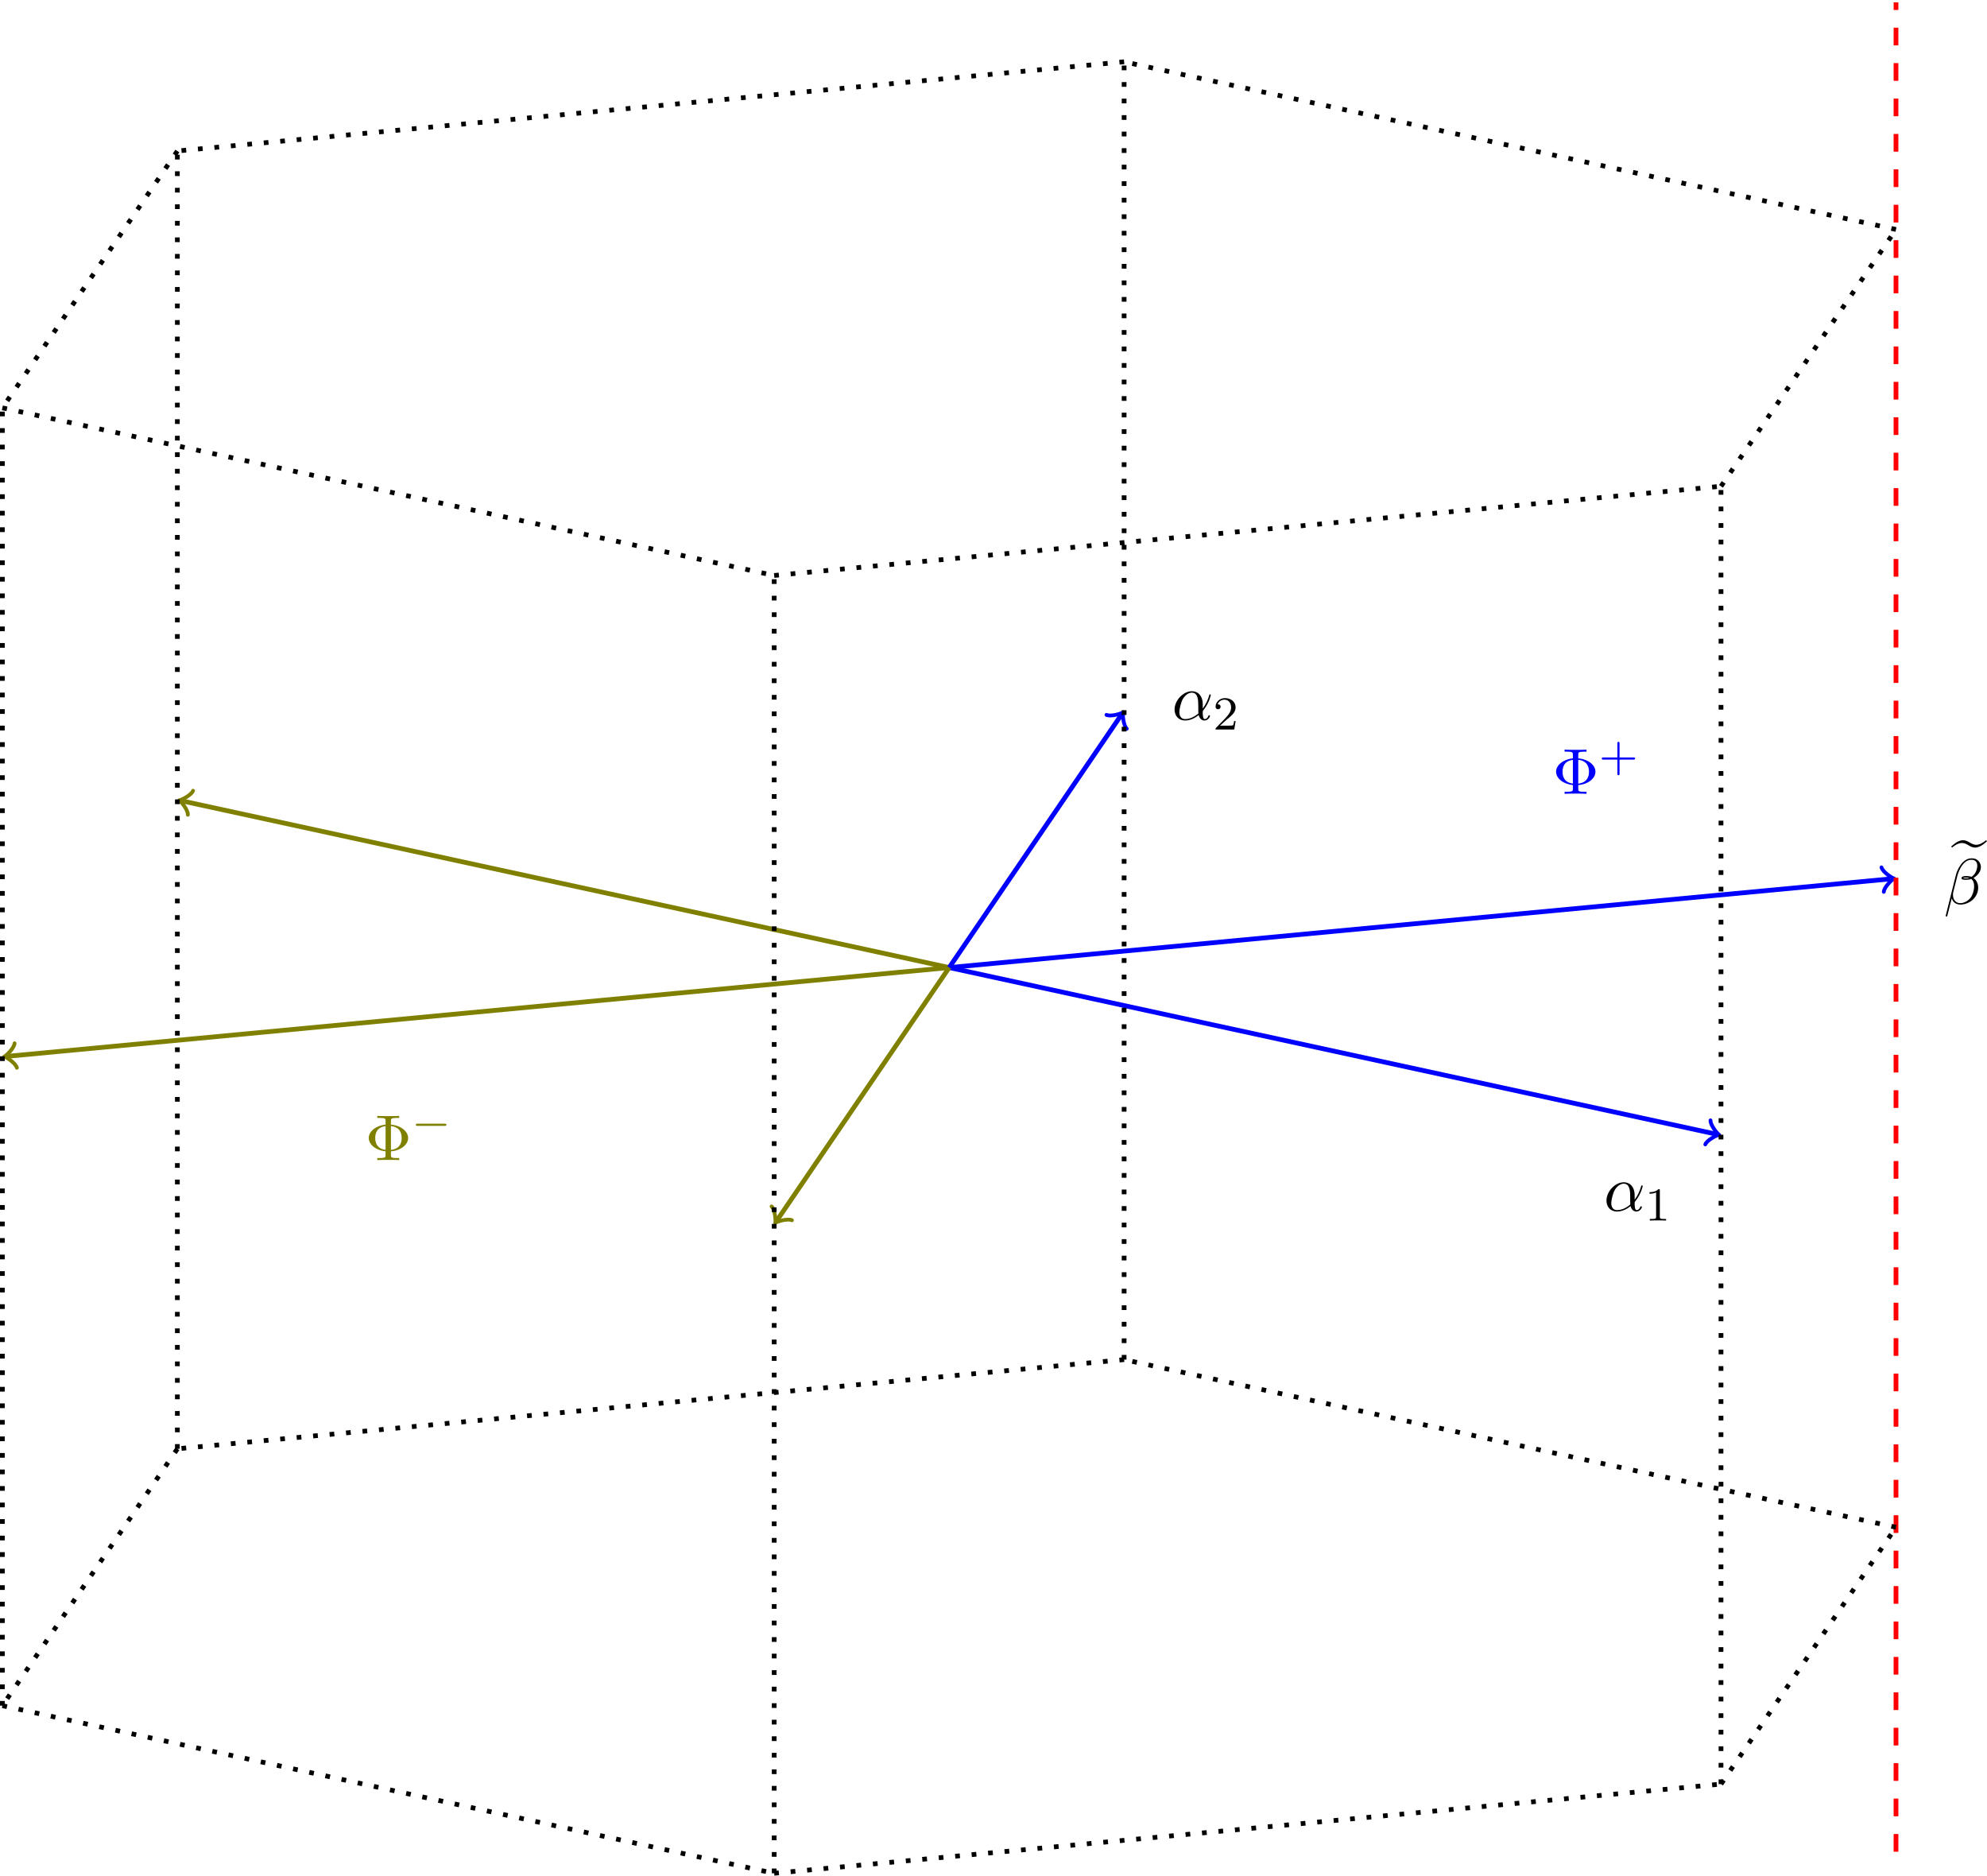
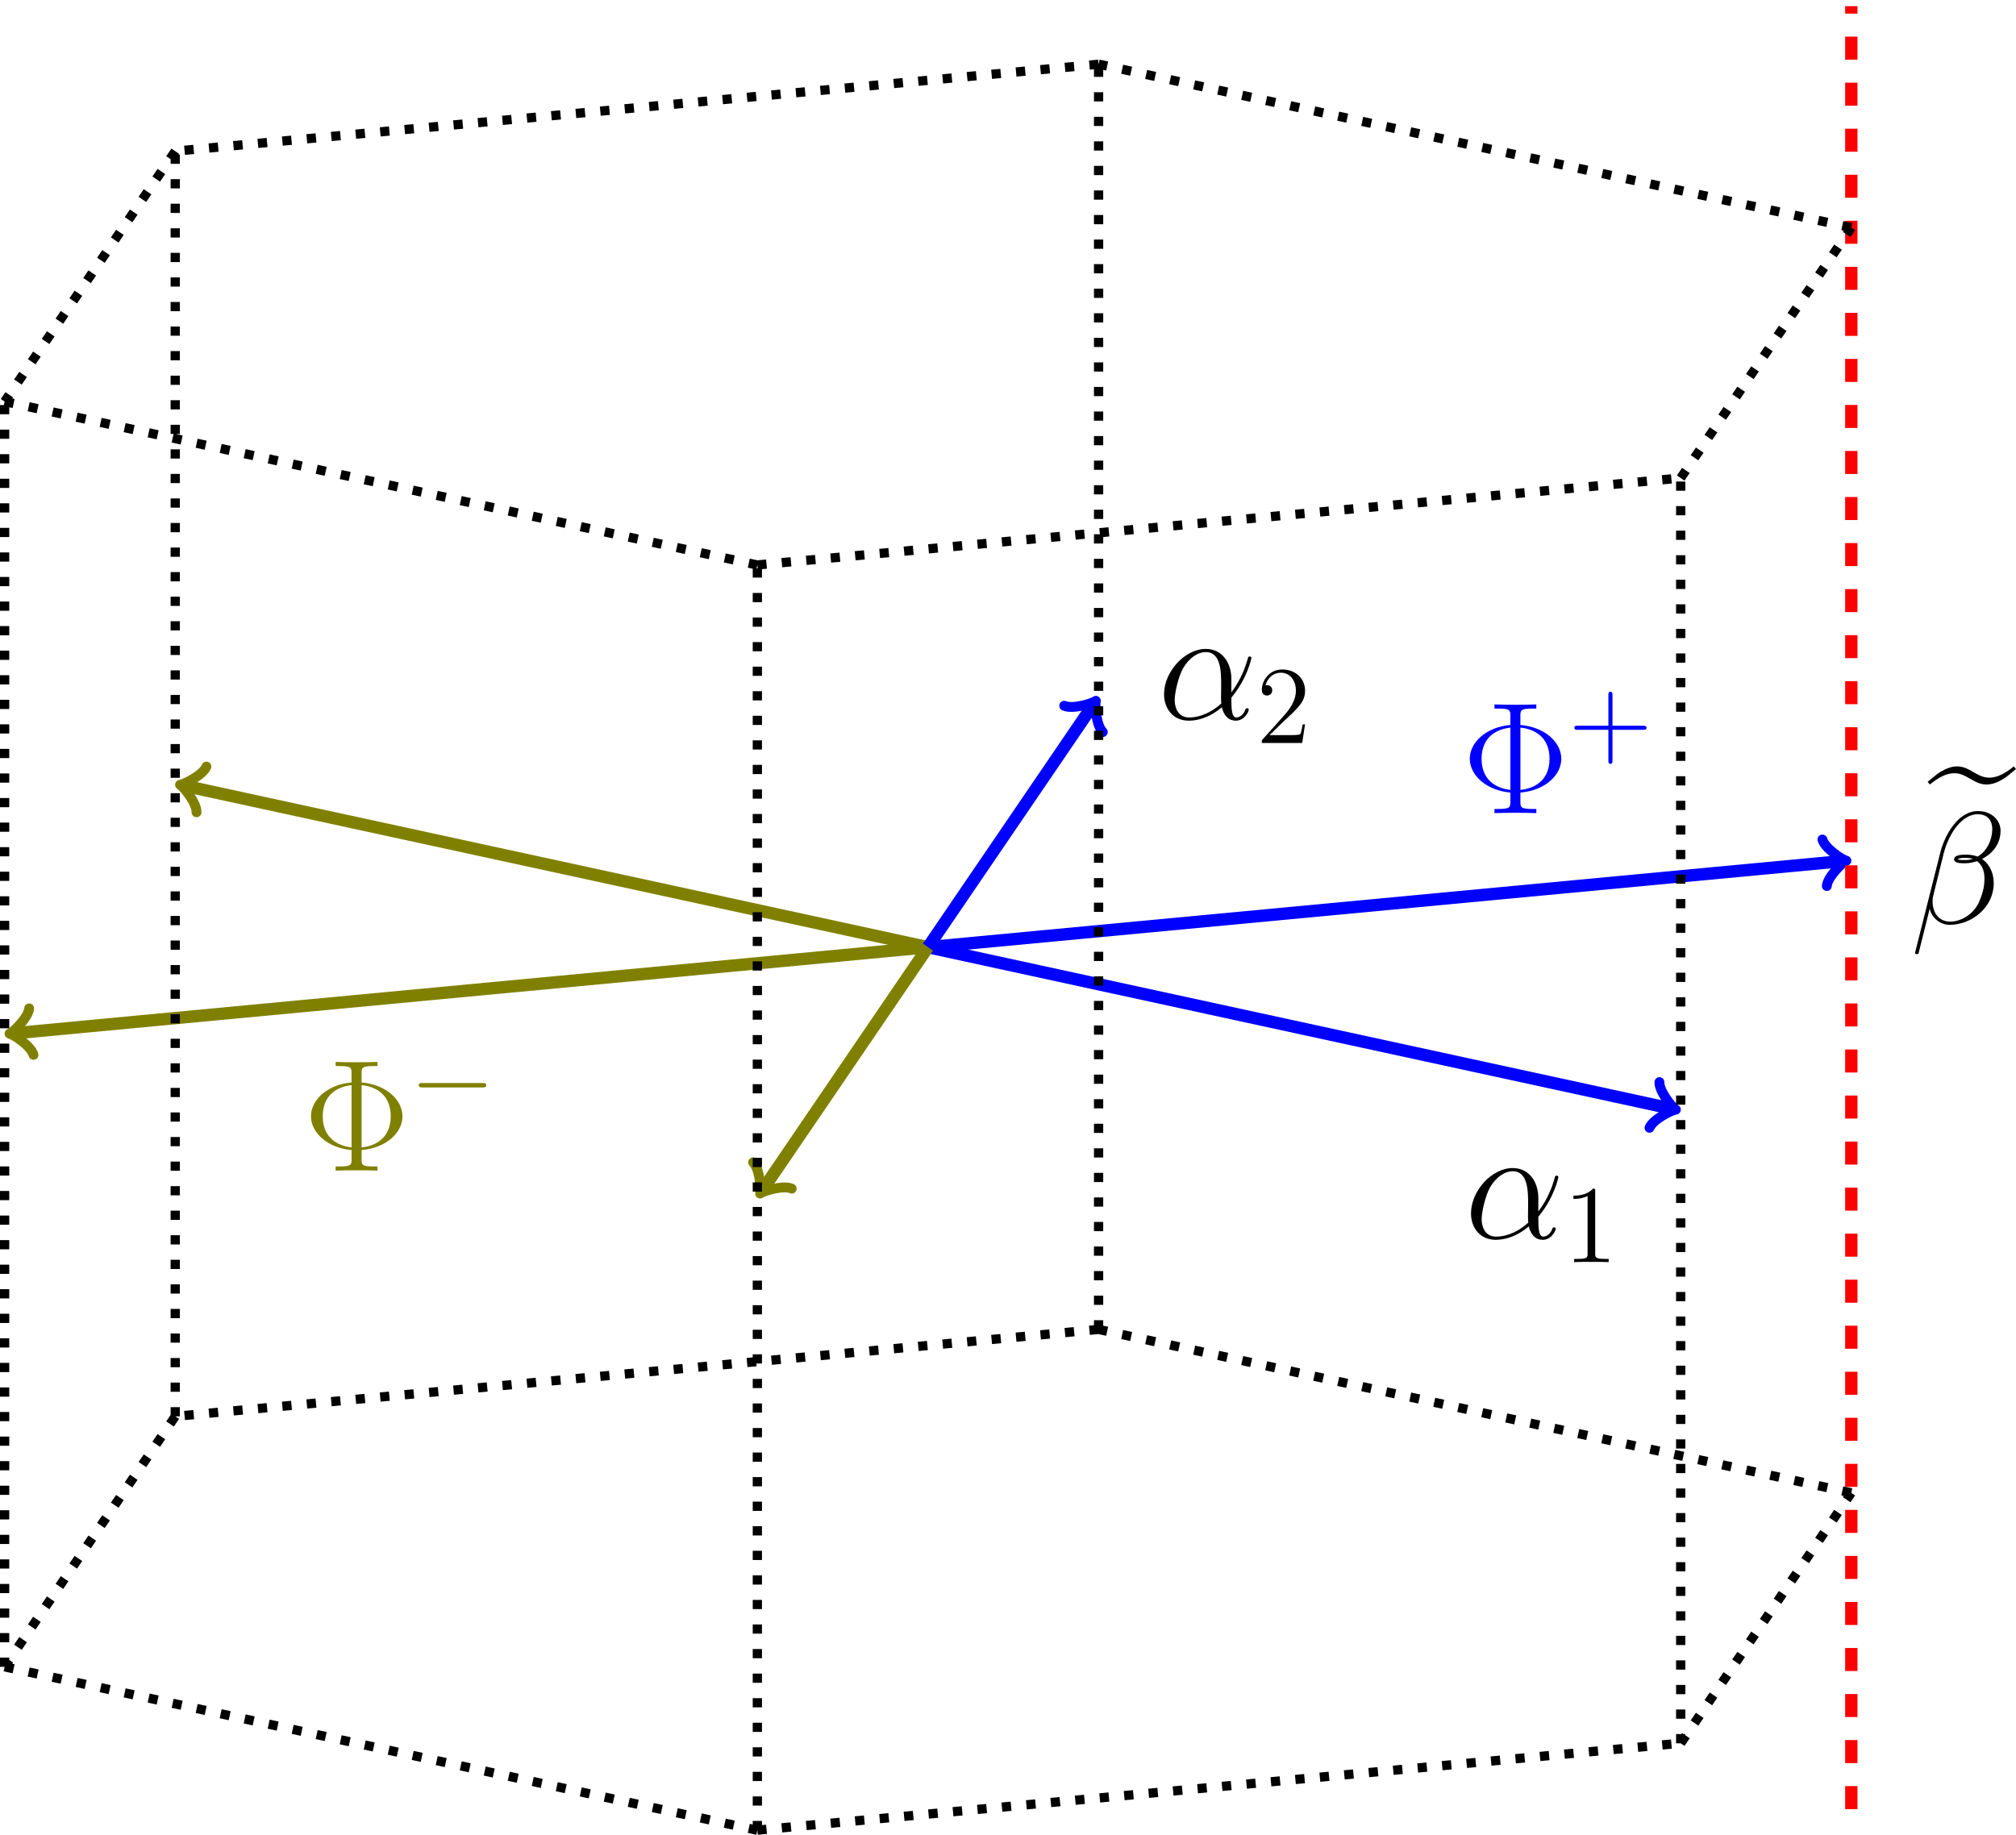
- <svg xmlns="http://www.w3.org/2000/svg" xmlns:xlink="http://www.w3.org/1999/xlink" height="529.627" viewBox="1872.01 1497.76 335.423 316.589" width="561.135">
+ <svg xmlns="http://www.w3.org/2000/svg" xmlns:xlink="http://www.w3.org/1999/xlink" height="398.556" viewBox="1872.21 1497.75 261.719 238.24" width="437.835">
  <defs>
-     <path d="M5.902-7.876c-.535.447-1.113.774-1.67.774-.436 0-.752-.185-1.134-.403-.316-.186-.654-.37-1.09-.37-.273 0-.557.086-.797.195-.217.11-.435.23-.62.382l-.59.48.153.185c.534-.447 1.112-.774 1.67-.774.435 0 .752.185 1.133.403.317.186.655.37 1.09.37.274 0 .558-.086.798-.195.218-.108.436-.228.62-.38l.59-.48-.152-.186z" id="g0-101" />
-     <path d="M5.204-2.575c0-1.712-1.015-2.247-1.822-2.247-1.495 0-2.935 1.56-2.935 3.098C.447-.71 1.102.12 2.215.12c.687 0 1.472-.25 2.3-.916.143.578.503.916.994.916.577 0 .915-.6.915-.775 0-.076-.065-.11-.13-.11-.077 0-.11.034-.142.11-.197.535-.59.535-.61.535-.34 0-.34-.85-.34-1.113 0-.23 0-.25.11-.382 1.025-1.287 1.254-2.552 1.254-2.563 0-.022-.01-.11-.13-.11-.11 0-.11.033-.164.23-.197.687-.557 1.516-1.07 2.16v-.677zm-.73 1.495c-.96.84-1.8.96-2.238.96-.654 0-.98-.49-.98-1.19 0-.534.282-1.712.63-2.268.514-.797 1.103-1.004 1.485-1.004 1.08 0 1.08 1.43 1.08 2.28 0 .404 0 1.037.023 1.222z" id="g2-11" />
-     <path d="M6.273-6.207c0-.818-.6-1.495-1.484-1.495-.634 0-.94.175-1.32.458-.6.437-1.2 1.495-1.408 2.324L.327 2.007c-.01.044.044.11.13.11s.12-.022.132-.055l.763-3.01C1.56-.296 2.04.108 2.836.108S4.45-.274 4.942-.754c.523-.502.873-1.2.873-2.007 0-.785-.404-1.353-.797-1.625.633-.36 1.255-1.037 1.255-1.822zM4.31-4.397c-.143.055-.263.077-.525.077-.152 0-.37.01-.48-.044.022-.11.415-.087.535-.087.23 0 .327 0 .47.054zm1.352-2.06c0 .762-.415 1.548-.982 1.886-.295-.11-.513-.132-.84-.132-.23 0-.84-.01-.84.35-.01.305.556.272.753.272.403 0 .567-.01.894-.142.415.393.47.73.48 1.233.022.634-.24 1.452-.545 1.877-.426.59-1.157.982-1.778.982-.83 0-1.244-.634-1.244-1.408 0-.11 0-.273.055-.48l.698-2.76c.24-.938 1.025-2.673 2.334-2.673.633 0 1.015.337 1.015.992z" id="g2-12" />
-     <path d="M3.475-1.81h2.343c.112 0 .287 0 .287-.183s-.175-.183-.287-.183H3.475v-2.35c0-.113 0-.288-.183-.288s-.184.175-.184.287v2.35H.758c-.112 0-.288 0-.288.184s.176.184.287.184h2.35V.543c0 .112 0 .287.185.287s.183-.176.183-.288v-2.35z" id="g3-43" />
-     <path d="M2.503-5.077c0-.215-.016-.223-.232-.223-.325.32-.748.51-1.505.51v.263c.215 0 .646 0 1.108-.215v4.088c0 .295-.024.39-.78.39h-.28V0c.327-.024 1.012-.024 1.37-.024s1.053 0 1.38.024v-.263h-.28c-.756 0-.78-.096-.78-.39v-4.424z" id="g3-49" />
-     <path d="M2.248-1.626c.127-.12.462-.382.59-.494.494-.454.964-.893.964-1.618 0-.948-.797-1.562-1.794-1.562-.956 0-1.586.725-1.586 1.435 0 .39.31.446.423.446.167 0 .414-.12.414-.422 0-.414-.4-.414-.495-.414.23-.582.765-.78 1.156-.78.742 0 1.125.63 1.125 1.298 0 .83-.582 1.435-1.523 2.4L.518-.304C.422-.215.422-.2.422 0h3.15l.23-1.427h-.247c-.024.16-.088.558-.184.71-.046.063-.652.063-.78.063H1.172l1.076-.972z" id="g3-50" />
-     <path d="M5.57-1.81c.13 0 .304 0 .304-.183s-.175-.183-.303-.183H1.005c-.127 0-.303 0-.303.183s.177.184.304.184H5.57z" id="g1-0" />
-     <path d="M4.353-1.473c1.69-.13 2.902-1.145 2.902-2.247 0-1.135-1.244-2.127-2.902-2.258v-.61c0-.372 0-.525 1.036-.525h.36v-.338c-.394.032-1.397.032-1.845.032s-1.46 0-1.854-.033v.337h.36c1.037 0 1.037.142 1.037.524v.612C1.777-5.815.61-4.81.61-3.73c0 1.123 1.212 2.094 2.837 2.257v.61c0 .372 0 .525-1.036.525h-.36V0c.394-.033 1.397-.033 1.845-.033s1.46 0 1.854.033v-.338h-.36c-1.037 0-1.037-.142-1.037-.524v-.61zm-.906-.25c-1.55-.208-1.745-1.32-1.745-1.997 0-.567.11-1.79 1.745-2.007v4.003zm.906-4.015c1.505.174 1.81 1.178 1.81 2.007 0 .654-.163 1.82-1.81 2.017v-4.025z" id="g4-8" />
+     <path d="M11.178-14.918c-1.012.847-2.107 1.467-3.16 1.467-.827 0-1.427-.353-2.15-.766-.6-.35-1.24-.702-2.066-.702-.517 0-1.054.165-1.508.372-.414.206-.827.434-1.178.723L0-12.913l.29.35C1.3-13.41 2.396-14.03 3.45-14.03c.827 0 1.426.35 2.15.765.6.35 1.24.702 2.066.702.516 0 1.054-.165 1.508-.372.413-.206.827-.434 1.178-.723l1.116-.91-.29-.35z" id="g0-101" />
+     <path d="M9.567-5.228c0-2.004-1.137-3.884-3.327-3.884-2.707 0-5.413 2.955-5.413 5.89 0 1.796 1.115 3.43 3.223 3.43 1.28 0 2.81-.497 4.277-1.737.29 1.158.93 1.737 1.818 1.737C11.26.207 11.82-.95 11.82-1.22c0-.185-.146-.185-.208-.185-.165 0-.186.062-.248.227-.186.517-.66.97-1.157.97-.64 0-.64-1.32-.64-2.58 2.107-2.522 2.603-5.126 2.603-5.146 0-.186-.165-.186-.227-.186-.186 0-.207.062-.29.434-.268.91-.805 2.52-2.086 4.215V-5.23zM8.265-2.025C6.447-.393 4.815-.207 4.09-.207c-1.466 0-1.88-1.3-1.88-2.273 0-.888.455-2.996 1.096-4.132C4.153-8.058 5.31-8.7 6.24-8.7c2.004 0 2.004 2.625 2.004 4.36 0 .517-.02 1.055-.02 1.57 0 .414.02.518.04.745z" id="g2-11" />
+     <path d="M11.695-12.026c0-1.24-1.054-2.54-2.934-2.54-2.665 0-4.36 3.264-4.896 5.412L.6 3.802c-.042.165.082.207.185.207.145 0 .248-.022.27-.125L2.5-1.9C2.707-.745 3.843.206 5.062.206c2.955 0 5.745-2.315 5.745-5.393 0-.785-.186-1.57-.62-2.232-.248-.392-.558-.682-.89-.93 1.49-.785 2.398-2.045 2.398-3.678zM8.1-8.368c-.33.124-.66.165-1.054.165-.29 0-.558.02-.93-.103.207-.145.517-.186.95-.186.373 0 .744.04 1.034.124zm2.52-3.844c0 1.137-.557 2.79-1.9 3.554-.393-.144-.93-.248-1.385-.248-.434 0-1.673-.04-1.673.62 0 .558 1.136.496 1.487.496.536 0 1.012-.124 1.508-.268.66.537.95 1.24.95 2.272 0 1.2-.33 2.17-.723 3.06C8.203-1.2 6.59-.207 5.165-.207c-1.508 0-2.293-1.2-2.293-2.604 0-.186 0-.455.083-.765L4.298-9.01c.682-2.706 2.417-5.144 4.422-5.144 1.487 0 1.9 1.033 1.9 1.942z" id="g2-12" />
+     <path d="M7.52-2.665c3.348-.29 5.31-2.377 5.31-4.38 0-2.088-2.044-4.113-5.31-4.402v-1.178c0-.744.042-.95 1.613-.95h.454v-.538c-.847.042-1.84.042-2.706.042s-1.88 0-2.727-.043v.538h.455c1.57 0 1.61.206 1.61.95v1.178C2.976-11.157.95-9.112.95-7.067c0 2.13 2.108 4.112 5.27 4.402v1.177c0 .744-.042.95-1.612.95h-.455V0C5-.04 6.013-.04 6.88-.04s1.86 0 2.707.04v-.537h-.454c-1.57 0-1.612-.207-1.612-.95v-1.178zm-1.3-.352c-1.86-.206-3.74-1.28-3.74-4.03 0-2.83 1.942-3.863 3.74-4.05v8.08zm1.3-8.08c1.634.146 3.782 1.076 3.782 4.03 0 3.038-2.23 3.906-3.78 4.05v-8.08z" id="g4-8" />
+     <path d="M5.724-3.314h3.96c.2 0 .46 0 .46-.258 0-.273-.245-.273-.46-.273h-3.96v-3.96c0-.2 0-.458-.258-.458-.273 0-.273.243-.273.46v3.958h-3.96c-.2 0-.458 0-.458.258 0 .273.244.273.46.273h3.958v3.96c0 .2 0 .46.26.46.27 0 .27-.245.27-.46v-3.96z" id="g3-43" />
+     <path d="M4.132-9.196c0-.33 0-.344-.287-.344-.345.387-1.062.918-2.54.918v.416c.33 0 1.048 0 1.837-.373v7.475c0 .517-.043.69-1.306.69h-.444V0c.387-.03 1.78-.03 2.252-.03s1.85 0 2.238.03v-.416h-.445c-1.262 0-1.305-.172-1.305-.69v-8.09z" id="g3-49" />
+     <path d="M6.312-2.41h-.315c-.043.244-.158 1.033-.302 1.262-.1.13-.918.13-1.348.13H1.693c.387-.33 1.262-1.25 1.635-1.593 2.18-2.01 2.984-2.755 2.984-4.176 0-1.65-1.305-2.754-2.97-2.754S.703-8.12.703-6.886c0 .73.632.73.675.73.302 0 .675-.214.675-.673 0-.4-.273-.673-.675-.673-.13 0-.158 0-.2.014.272-.974 1.047-1.634 1.98-1.634 1.22 0 1.965 1.018 1.965 2.338 0 1.22-.703 2.28-1.52 3.2L.7-.345V0H5.94l.372-2.41z" id="g3-50" />
+     <path d="M9.454-3.3c.244 0 .502 0 .502-.287s-.258-.286-.502-.286h-7.76c-.245 0-.503 0-.503.286s.26.287.503.287h7.76z" id="g1-0" />
  </defs>
  <g id="page1">
-     <path d="M2032.24 1661.07l129.602 28.145" fill="none" stroke="#00f" stroke-width=".8" />
-     <path d="M2160.76 1686.86c-.04.785 1.11 2.23 1.46 2.438-.405.046-2.05.882-2.34 1.617" fill="none" stroke="#00f" stroke-linecap="round" stroke-linejoin="round" stroke-width=".641" />
-     <path d="M2032.24 1661.07l-129.597-28.145" fill="none" stroke="olive" stroke-miterlimit="10.037" stroke-width=".801" />
-     <path d="M1903.72 1635.28c.04-.785-1.11-2.23-1.46-2.44.405-.044 2.05-.88 2.34-1.615" fill="none" stroke="olive" stroke-linecap="round" stroke-linejoin="round" stroke-miterlimit="10.037" stroke-width=".641" />
-     <path d="M2032.24 1661.07l159.12-14.988" fill="none" stroke="#00f" stroke-miterlimit="10.037" stroke-width=".801" />
-     <path d="M2189.62 1644.16c.203.762 1.73 1.79 2.13 1.883-.376.164-1.685 1.457-1.74 2.246" fill="none" stroke="#00f" stroke-linecap="round" stroke-linejoin="round" stroke-miterlimit="10.037" stroke-width=".64" />
-     <path d="M2032.24 1661.07l-159.117 14.988" fill="none" stroke="olive" stroke-miterlimit="10.037" stroke-width=".8" />
-     <path d="M1874.86 1677.98c-.203-.762-1.73-1.79-2.13-1.883.376-.164 1.685-1.457 1.74-2.246" fill="none" stroke="olive" stroke-linecap="round" stroke-linejoin="round" stroke-miterlimit="10.037" stroke-width=".64" />
-     <path d="M2032.24 1661.07l29.137-42.766" fill="none" stroke="#00f" stroke-miterlimit="10.037" stroke-width=".8" />
-     <path d="M2058.79 1618.42c.715.332 2.484-.19 2.81-.437-.115.394.05 2.226.62 2.773" fill="none" stroke="#00f" stroke-linecap="round" stroke-linejoin="round" stroke-miterlimit="10.037" stroke-width=".64" />
-     <path d="M2032.24 1661.07l-29.133 42.766" fill="none" stroke="olive" stroke-miterlimit="10.037" stroke-width=".8" />
-     <path d="M2005.69 1703.72c-.72-.332-2.485.192-2.81.438.11-.395-.05-2.227-.62-2.774" fill="none" stroke="olive" stroke-linecap="round" stroke-linejoin="round" stroke-miterlimit="10.037" stroke-width=".64" />
-     <g transform="translate(110.51 41.06)">
-       <use x="2032.24" xlink:href="#g2-11" y="1661.07" />
-       <use x="2039.19" xlink:href="#g3-49" y="1662.71" />
+     <path d="M1992.68 1620.74l96.54 20.97" fill="none" stroke="#00f" stroke-width="1.6" />
+     <path d="M2087.64 1638.26c-.06 1.152 1.617 3.262 2.133 3.57-.594.063-2.996 1.29-3.422 2.36" fill="none" stroke="#00f" stroke-linecap="round" stroke-linejoin="round" stroke-width="1.282" />
+     <path d="M1992.68 1620.74l-96.54-20.965" fill="none" stroke="olive" stroke-miterlimit="10.037" stroke-width="1.6" />
+     <path d="M1897.72 1603.22c.055-1.152-1.62-3.262-2.137-3.57.598-.063 2.996-1.29 3.422-2.36" fill="none" stroke="olive" stroke-linecap="round" stroke-linejoin="round" stroke-miterlimit="10.037" stroke-width="1.282" />
+     <path d="M1992.68 1620.74l118.668-11.176" fill="none" stroke="#00f" stroke-miterlimit="10.037" stroke-width="1.6" />
+     <path d="M2108.8 1606.76c.297 1.113 2.53 2.617 3.113 2.75-.547.242-2.46 2.133-2.543 3.285" fill="none" stroke="#00f" stroke-linecap="round" stroke-linejoin="round" stroke-miterlimit="10.037" stroke-width="1.28" />
+     <path d="M1992.68 1620.74l-118.668 11.18" fill="none" stroke="olive" stroke-miterlimit="10.037" stroke-width="1.6" />
+     <path d="M1876.56 1634.72c-.293-1.113-2.527-2.617-3.113-2.75.55-.242 2.465-2.137 2.547-3.285" fill="none" stroke="olive" stroke-linecap="round" stroke-linejoin="round" stroke-miterlimit="10.037" stroke-width="1.28" />
+     <path d="M1992.68 1620.74l21.473-31.516" fill="none" stroke="#00f" stroke-miterlimit="10.037" stroke-width="1.6" />
+     <path d="M2010.37 1589.39c1.047.484 3.63-.277 4.105-.64-.164.577.07 3.257.903 4.054" fill="none" stroke="#00f" stroke-linecap="round" stroke-linejoin="round" stroke-miterlimit="10.037" stroke-width="1.281" />
+     <path d="M1992.68 1620.74l-21.47 31.52" fill="none" stroke="olive" stroke-miterlimit="10.037" stroke-width="1.6" />
+     <path d="M1974.99 1652.09c-1.043-.484-3.625.277-4.102.64.16-.577-.074-3.257-.906-4.054" fill="none" stroke="olive" stroke-linecap="round" stroke-linejoin="round" stroke-miterlimit="10.037" stroke-width="1.281" />
+     <g transform="translate(69.67 37.79)">
+       <use x="1992.68" xlink:href="#g2-11" y="1620.74" />
+       <use x="2005.5" xlink:href="#g3-49" y="1623.84" />
    </g>
-     <g transform="translate(37.6 -41.82)">
-       <use x="2032.24" xlink:href="#g2-11" y="1661.07" />
-       <use x="2039.19" xlink:href="#g3-50" y="1662.71" />
+     <g transform="translate(29.82 -29.62)">
+       <use x="1992.68" xlink:href="#g2-11" y="1620.74" />
+       <use x="2005.5" xlink:href="#g3-50" y="1623.84" />
    </g>
-     <g transform="translate(167.89 -10.74)">
-       <use x="2033.49" xlink:href="#g0-101" y="1658.19" />
-       <use x="2032.24" xlink:href="#g2-12" y="1661.07" />
+     <g transform="translate(127.55 -3.11)">
+       <use x="1994.91" xlink:href="#g0-101" y="1615.29" />
+       <use x="1992.68" xlink:href="#g2-12" y="1620.74" />
    </g>
-     <path d="M2192.07 1810.3v-312.145" fill="none" stroke="red" stroke-dasharray="2.989,2.989" stroke-miterlimit="10.037" stroke-width=".8" />
-     <path d="M1872.41 1785.65v-219.046M2162.53 1798.89v-219.05M1901.95 1742.3v-219.047M2061.77 1727.24v-219.047M2002.7 1813.94v-219.05M2002.7 1594.89l159.828-15.055M2162.53 1579.84l29.535-43.348M2192.07 1536.49l-130.293-28.297M2061.77 1508.19l-159.824 15.055M1901.95 1523.25l-29.535 43.352M1872.41 1566.6l130.29 28.293M2002.7 1813.94l159.828-15.054M2162.53 1798.89l29.535-43.352M2192.07 1755.54l-130.293-28.297M2061.77 1727.24l-159.824 15.055M1901.95 1742.3l-29.535 43.35M1872.41 1785.65l130.29 28.297" fill="none" stroke="#000" stroke-dasharray="0.797,1.993" stroke-miterlimit="10.037" stroke-width=".8" />
-     <g fill="#00f" transform="translate(101.84 -29.33)">
-       <use x="2032.24" xlink:href="#g4-8" y="1661.07" />
-       <use x="2040.09" xlink:href="#g3-43" y="1657.11" />
+     <path d="M2112.55 1732.66v-234.11" fill="none" stroke="red" stroke-dasharray="2.989,2.989" stroke-miterlimit="10.037" stroke-width="1.6" />
+     <path d="M1872.81 1714.18v-164.29M2090.4 1724.11v-164.285M1894.96 1681.66v-164.285M2014.83 1670.37v-164.285M1970.53 1735.39v-164.286M1970.53 1571.11l119.87-11.29M2090.4 1559.82l22.15-32.516M2112.55 1527.3l-97.715-21.22M2014.83 1506.09l-119.867 11.29M1894.96 1517.38l-22.153 32.512M1872.81 1549.89l97.715 21.223M1970.53 1735.39l119.87-11.29M2090.4 1724.11l22.15-32.515M2112.55 1691.59l-97.715-21.22M2014.83 1670.37l-119.867 11.29M1894.96 1681.66l-22.153 32.516M1872.81 1714.18l97.715 21.22" fill="none" stroke="#000" stroke-dasharray="1.196,1.993" stroke-miterlimit="10.037" stroke-width="1.2" />
+     <g fill="#00f" transform="translate(69.39 -17.41)">
+       <use x="1992.68" xlink:href="#g4-8" y="1620.74" />
+       <use x="2006.43" xlink:href="#g3-43" y="1613.24" />
    </g>
-     <g fill="olive" transform="translate(-98.59 32.49)">
-       <use x="2032.24" xlink:href="#g4-8" y="1661.07" />
-       <use x="2040.09" xlink:href="#g1-0" y="1657.11" />
+     <g fill="olive" transform="translate(-81.05 29.01)">
+       <use x="1992.68" xlink:href="#g4-8" y="1620.74" />
+       <use x="2006.43" xlink:href="#g1-0" y="1613.24" />
    </g>
  </g>
</svg>
